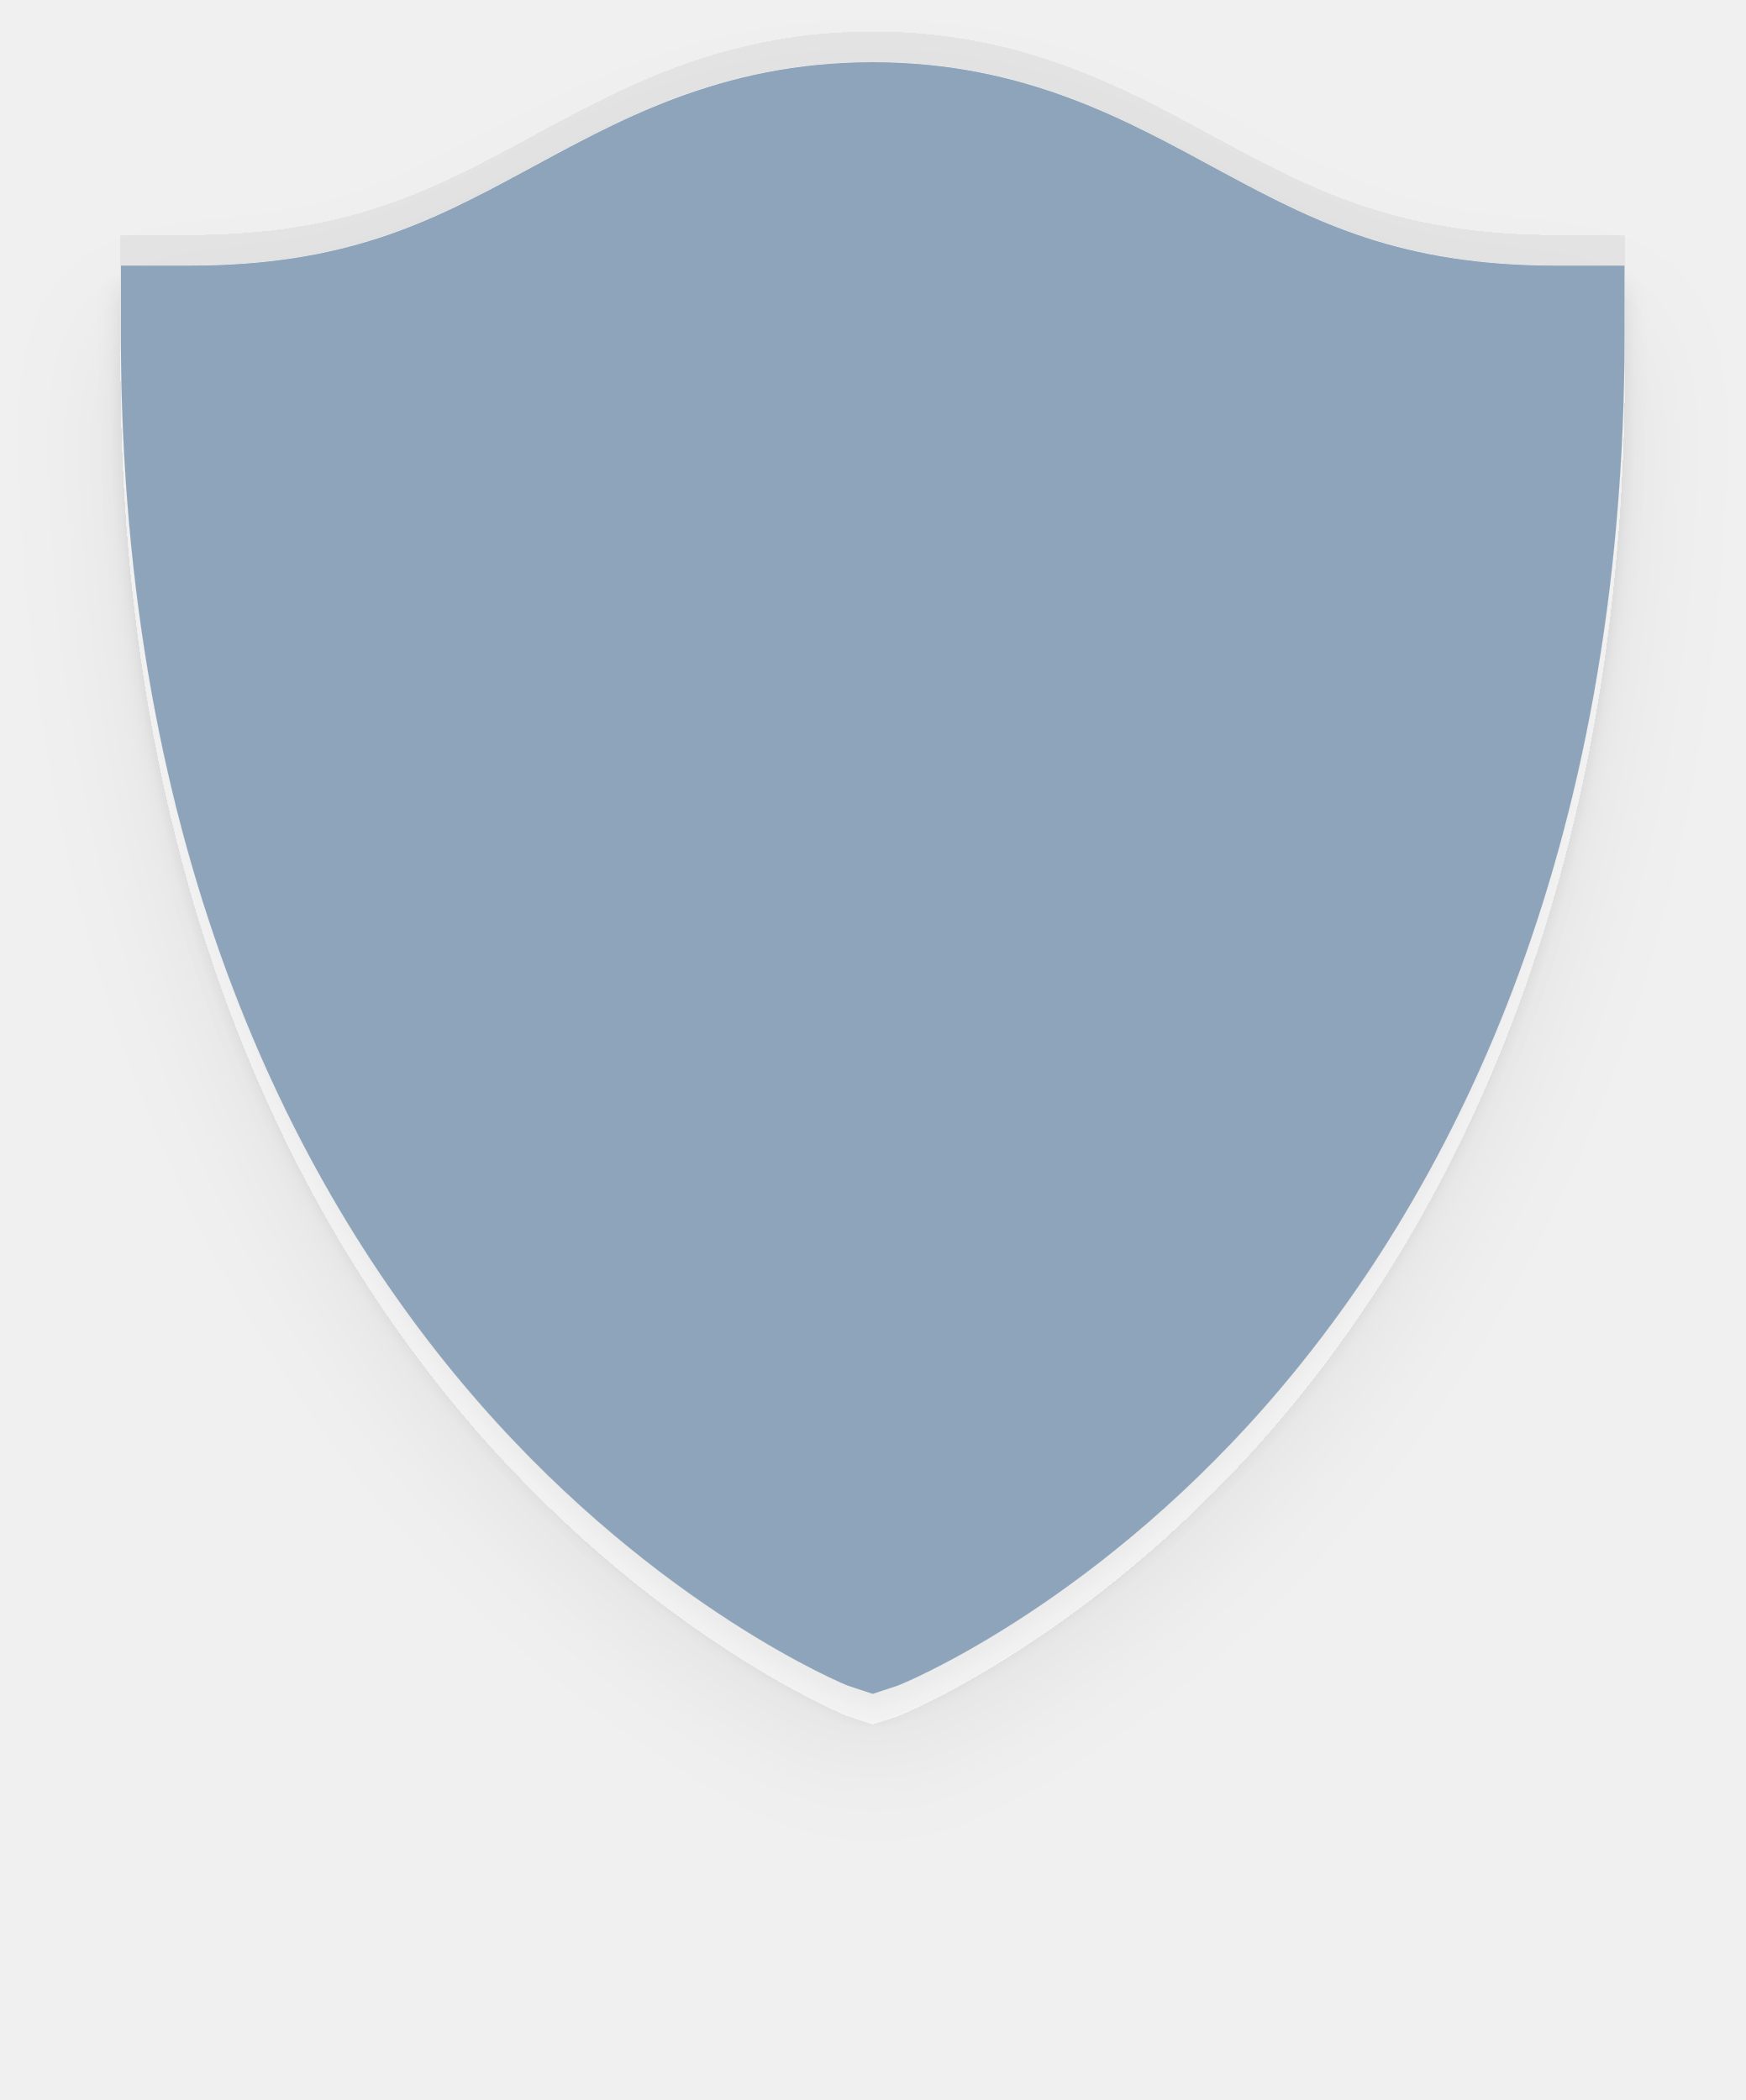
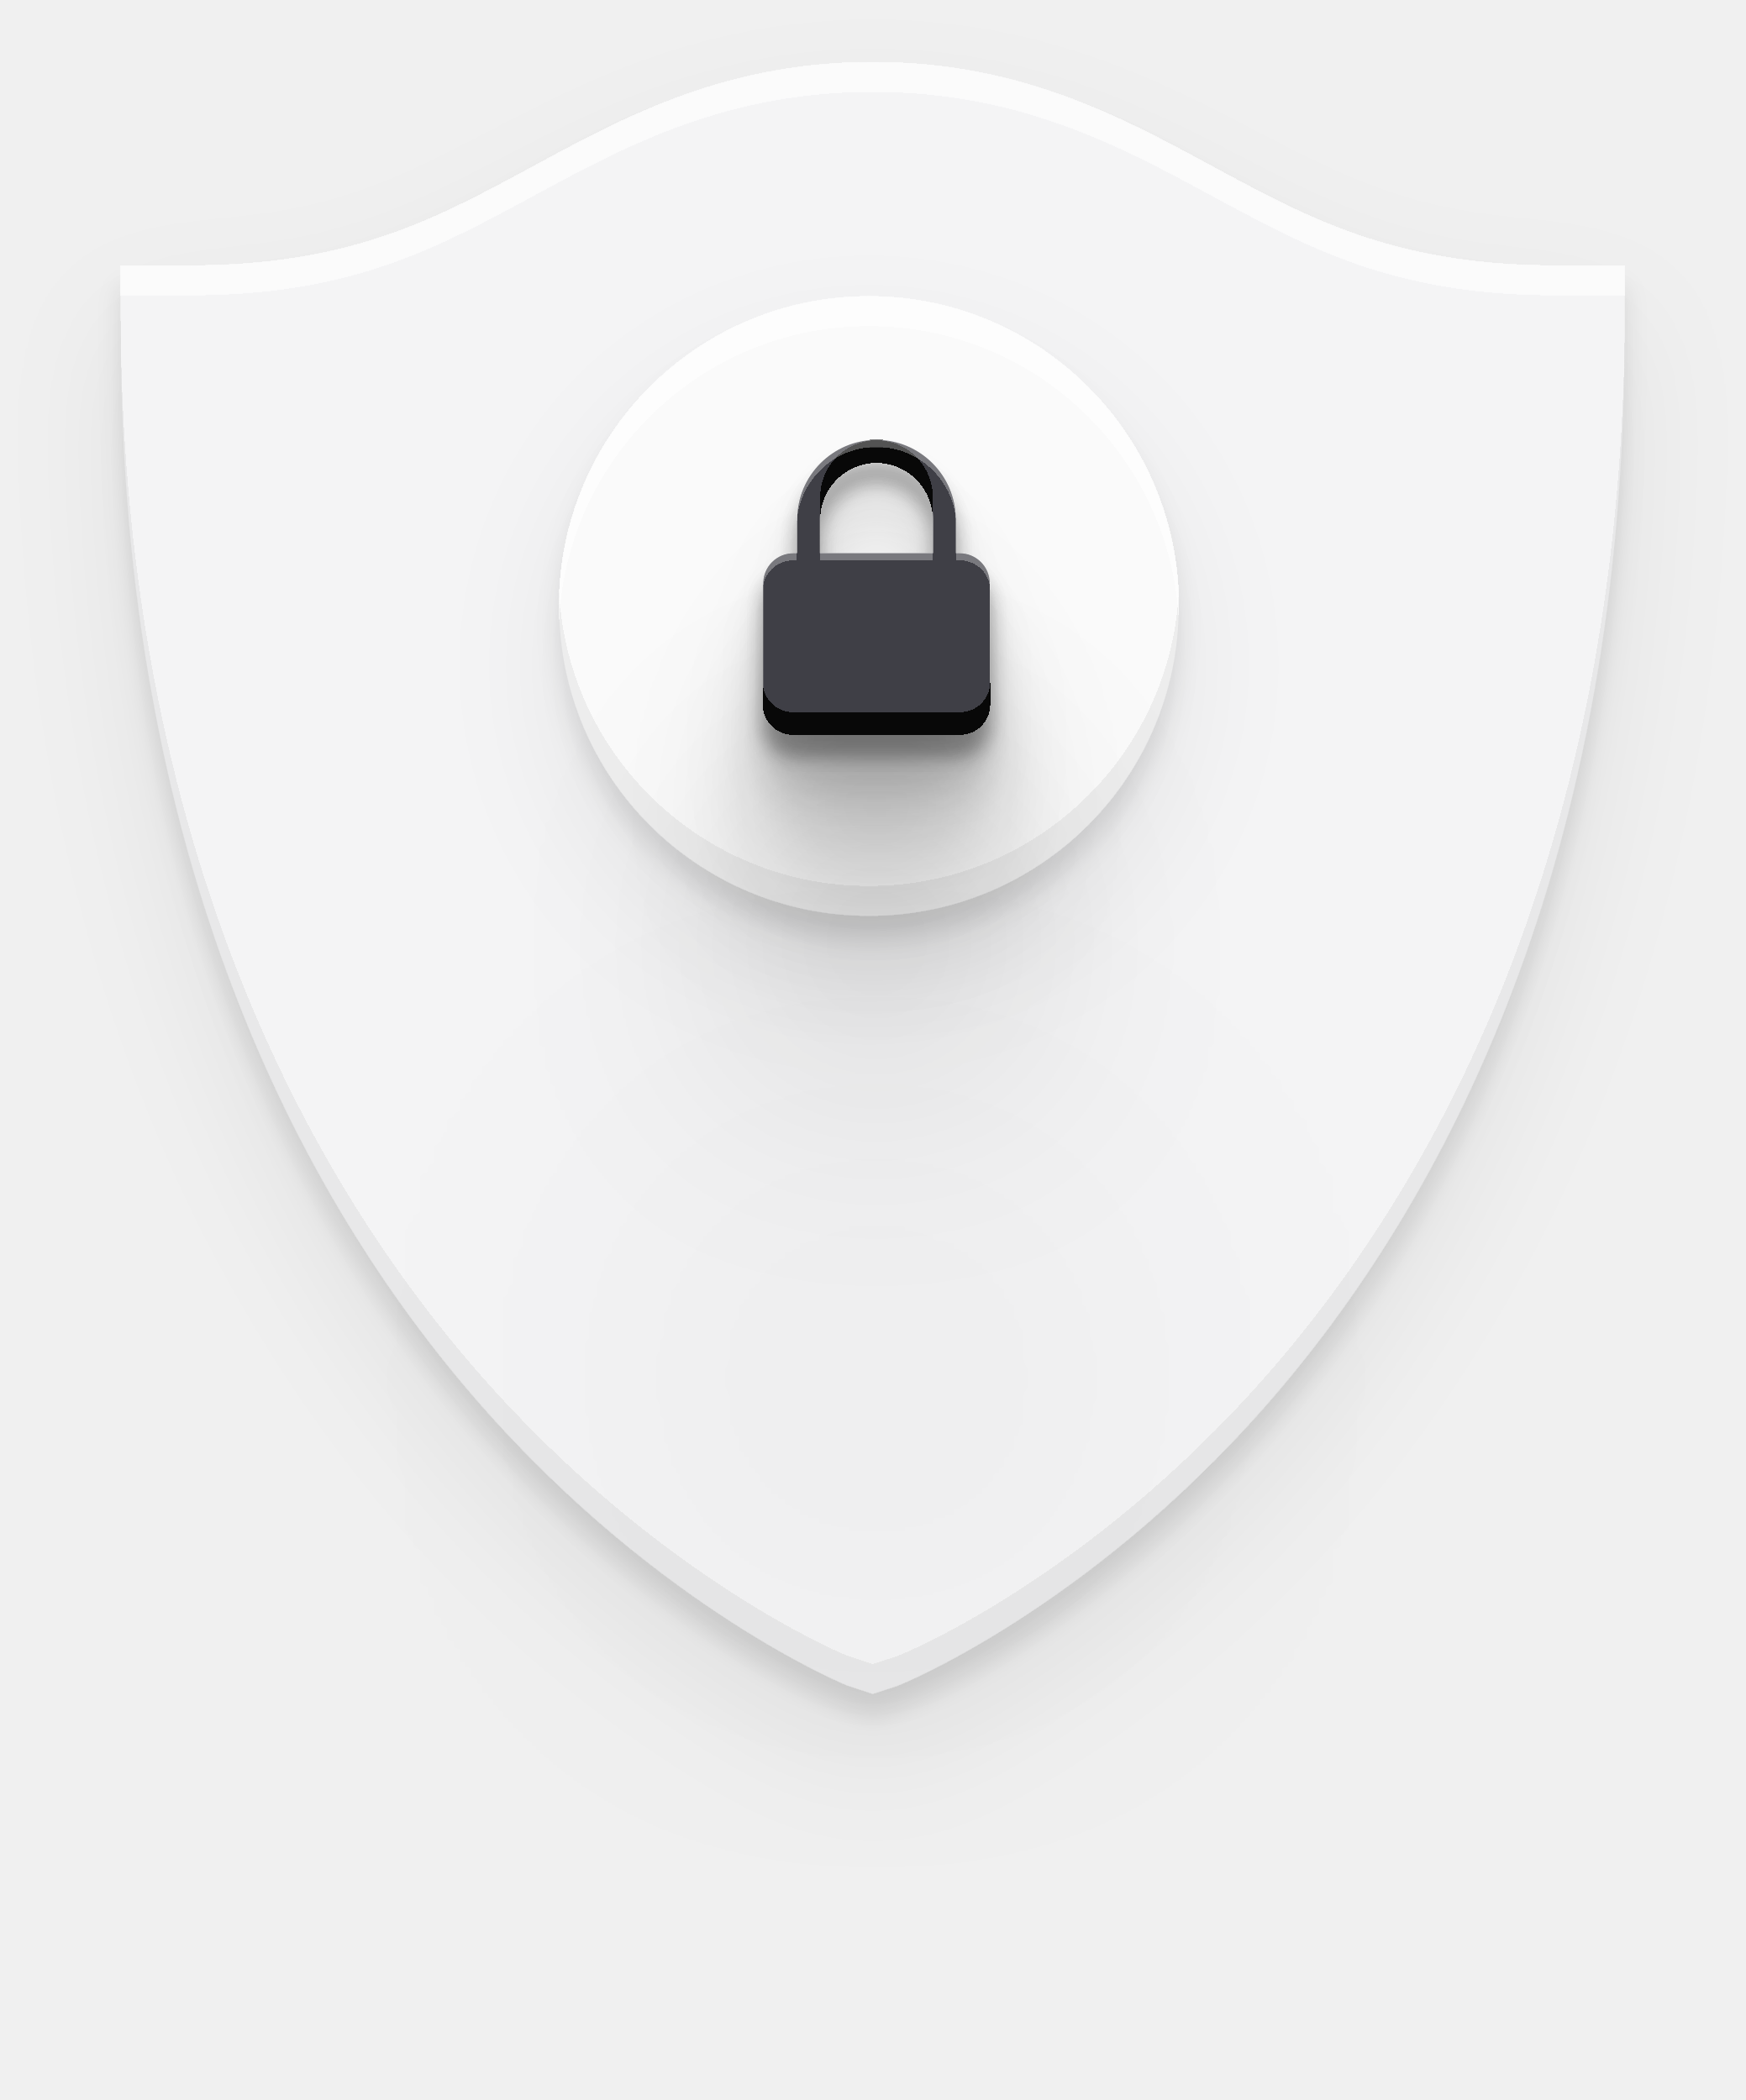
<svg xmlns="http://www.w3.org/2000/svg" width="231" height="278" viewBox="0 0 231 278" fill="none">
-   <g clip-path="url(#clip0_6045_471)">
-     <g filter="url(#filter0_dddd_6045_471)">
-       <path d="M69.142 22.817C81.438 16.19 95.148 8.23 115.5 8.23C135.852 8.23 149.562 16.19 161.858 22.817C174.154 29.445 185.426 35.16 205.955 35.16H215V44.137C215 113.671 191.397 158.869 167.511 186.08C143.626 213.29 118.892 223.108 118.892 223.108L115.5 224.23L112.108 223.108C112.108 223.108 87.374 213.08 63.489 185.799C39.603 158.519 16 113.425 16 44.137V35.16H25.046C45.68 35.16 56.846 29.445 69.142 22.817Z" fill="#8EA4BB" />
-     </g>
+   <g filter="url(#filter0_ddii_467_1240)">
+     <path d="M69.142 22.817C81.438 16.19 95.148 8.23 115.5 8.23C135.852 8.23 149.562 16.19 161.858 22.817C174.154 29.445 185.426 35.16 205.955 35.16H215V44.137C215 113.671 191.397 158.869 167.511 186.08C143.626 213.29 118.892 223.108 118.892 223.108L115.5 224.23L112.108 223.108C112.108 223.108 87.374 213.08 63.489 185.799C39.603 158.519 16 113.425 16 44.137V35.16H25.046C45.68 35.16 56.846 29.445 69.142 22.817Z" fill="#F4F4F5" />
+   </g>
+   <g filter="url(#filter1_ddii_467_1240)">
+     <circle cx="115" cy="80.231" r="41" fill="#FAFAFA" />
+   </g>
+   <g filter="url(#filter2_ddddddddii_467_1240)">
+     <path d="M116 58.23C110.234 58.23 105.5 62.965 105.5 68.731V73.231H105C102.791 73.231 101 75.021 101 77.231V93.231C101 95.44 102.791 97.231 105 97.231H127C129.209 97.231 131 95.44 131 93.231V77.231C131 75.021 129.209 73.231 127 73.231H126.5V68.731C126.5 62.965 121.766 58.23 116 58.23ZM116 61.23C120.131 61.23 123.5 64.6 123.5 68.731V73.231H108.5V68.731C108.5 64.6 111.869 61.23 116 61.23Z" fill="#3F3F46" />
  </g>
  <defs>
-     <filter id="filter0_dddd_6045_471" x="0" y="0" width="231" height="248" filterUnits="userSpaceOnUse" color-interpolation-filters="sRGB">
+     <filter id="filter0_ddii_467_1240" x="0" y="0" width="231" height="248" filterUnits="userSpaceOnUse" color-interpolation-filters="sRGB">
      <feFlood flood-opacity="0" result="BackgroundImageFix" />
      <feColorMatrix in="SourceAlpha" type="matrix" values="0 0 0 0 0 0 0 0 0 0 0 0 0 0 0 0 0 0 127 0" result="hardAlpha" />
      <feOffset dy="7.77" />
      <feGaussianBlur stdDeviation="8" />
      <feColorMatrix type="matrix" values="0 0 0 0 0 0 0 0 0 0 0 0 0 0 0 0 0 0 0.06 0" />
-       <feBlend mode="normal" in2="BackgroundImageFix" result="effect1_dropShadow_6045_471" />
+       <feBlend mode="normal" in2="BackgroundImageFix" result="effect1_dropShadow_467_1240" />
      <feColorMatrix in="SourceAlpha" type="matrix" values="0 0 0 0 0 0 0 0 0 0 0 0 0 0 0 0 0 0 127 0" result="hardAlpha" />
      <feOffset dy="3" />
      <feGaussianBlur stdDeviation="1.5" />
      <feComposite in2="hardAlpha" operator="out" />
      <feColorMatrix type="matrix" values="0 0 0 0 0 0 0 0 0 0 0 0 0 0 0 0 0 0 0.1 0" />
-       <feBlend mode="normal" in2="effect1_dropShadow_6045_471" result="effect2_dropShadow_6045_471" />
+       <feBlend mode="normal" in2="effect1_dropShadow_467_1240" result="effect2_dropShadow_467_1240" />
+       <feBlend mode="normal" in="SourceGraphic" in2="effect2_dropShadow_467_1240" result="shape" />
      <feColorMatrix in="SourceAlpha" type="matrix" values="0 0 0 0 0 0 0 0 0 0 0 0 0 0 0 0 0 0 127 0" result="hardAlpha" />
      <feOffset dy="-4" />
-       <feComposite in2="hardAlpha" operator="out" />
+       <feComposite in2="hardAlpha" operator="arithmetic" k2="-1" k3="1" />
      <feColorMatrix type="matrix" values="0 0 0 0 0 0 0 0 0 0 0 0 0 0 0 0 0 0 0.05 0" />
-       <feBlend mode="normal" in2="effect2_dropShadow_6045_471" result="effect3_dropShadow_6045_471" />
+       <feBlend mode="normal" in2="shape" result="effect3_innerShadow_467_1240" />
      <feColorMatrix in="SourceAlpha" type="matrix" values="0 0 0 0 0 0 0 0 0 0 0 0 0 0 0 0 0 0 127 0" result="hardAlpha" />
      <feOffset dy="4" />
+       <feComposite in2="hardAlpha" operator="arithmetic" k2="-1" k3="1" />
+       <feColorMatrix type="matrix" values="0 0 0 0 1 0 0 0 0 1 0 0 0 0 1 0 0 0 0.6 0" />
+       <feBlend mode="normal" in2="effect3_innerShadow_467_1240" result="effect4_innerShadow_467_1240" />
+     </filter>
+     <filter id="filter1_ddii_467_1240" x="58" y="31" width="114" height="114" filterUnits="userSpaceOnUse" color-interpolation-filters="sRGB">
+       <feFlood flood-opacity="0" result="BackgroundImageFix" />
+       <feColorMatrix in="SourceAlpha" type="matrix" values="0 0 0 0 0 0 0 0 0 0 0 0 0 0 0 0 0 0 127 0" result="hardAlpha" />
+       <feOffset dy="7.77" />
+       <feGaussianBlur stdDeviation="8" />
+       <feColorMatrix type="matrix" values="0 0 0 0 0 0 0 0 0 0 0 0 0 0 0 0 0 0 0.06 0" />
+       <feBlend mode="normal" in2="BackgroundImageFix" result="effect1_dropShadow_467_1240" />
+       <feColorMatrix in="SourceAlpha" type="matrix" values="0 0 0 0 0 0 0 0 0 0 0 0 0 0 0 0 0 0 127 0" result="hardAlpha" />
+       <feOffset dy="3" />
+       <feGaussianBlur stdDeviation="1.5" />
      <feComposite in2="hardAlpha" operator="out" />
+       <feColorMatrix type="matrix" values="0 0 0 0 0 0 0 0 0 0 0 0 0 0 0 0 0 0 0.1 0" />
+       <feBlend mode="normal" in2="effect1_dropShadow_467_1240" result="effect2_dropShadow_467_1240" />
+       <feBlend mode="normal" in="SourceGraphic" in2="effect2_dropShadow_467_1240" result="shape" />
+       <feColorMatrix in="SourceAlpha" type="matrix" values="0 0 0 0 0 0 0 0 0 0 0 0 0 0 0 0 0 0 127 0" result="hardAlpha" />
+       <feOffset dy="-4" />
+       <feComposite in2="hardAlpha" operator="arithmetic" k2="-1" k3="1" />
+       <feColorMatrix type="matrix" values="0 0 0 0 0 0 0 0 0 0 0 0 0 0 0 0 0 0 0.05 0" />
+       <feBlend mode="normal" in2="shape" result="effect3_innerShadow_467_1240" />
+       <feColorMatrix in="SourceAlpha" type="matrix" values="0 0 0 0 0 0 0 0 0 0 0 0 0 0 0 0 0 0 127 0" result="hardAlpha" />
+       <feOffset dy="4" />
+       <feComposite in2="hardAlpha" operator="arithmetic" k2="-1" k3="1" />
      <feColorMatrix type="matrix" values="0 0 0 0 1 0 0 0 0 1 0 0 0 0 1 0 0 0 0.6 0" />
-       <feBlend mode="normal" in2="effect3_dropShadow_6045_471" result="effect4_dropShadow_6045_471" />
-       <feBlend mode="normal" in="SourceGraphic" in2="effect4_dropShadow_6045_471" result="shape" />
+       <feBlend mode="normal" in2="effect3_innerShadow_467_1240" result="effect4_innerShadow_467_1240" />
    </filter>
-     <clipPath id="clip0_6045_471">
-       <rect width="231" height="278" fill="white" />
-     </clipPath>
+     <filter id="filter2_ddddddddii_467_1240" x="21" y="58.23" width="190" height="219" filterUnits="userSpaceOnUse" color-interpolation-filters="sRGB">
+       <feFlood flood-opacity="0" result="BackgroundImageFix" />
+       <feColorMatrix in="SourceAlpha" type="matrix" values="0 0 0 0 0 0 0 0 0 0 0 0 0 0 0 0 0 0 127 0" result="hardAlpha" />
+       <feOffset dy="2.767" />
+       <feGaussianBlur stdDeviation="1.107" />
+       <feColorMatrix type="matrix" values="0 0 0 0 0 0 0 0 0 0 0 0 0 0 0 0 0 0 0.12 0" />
+       <feBlend mode="normal" in2="BackgroundImageFix" result="effect1_dropShadow_467_1240" />
+       <feColorMatrix in="SourceAlpha" type="matrix" values="0 0 0 0 0 0 0 0 0 0 0 0 0 0 0 0 0 0 127 0" result="hardAlpha" />
+       <feOffset dy="6.65" />
+       <feGaussianBlur stdDeviation="2.66" />
+       <feColorMatrix type="matrix" values="0 0 0 0 0 0 0 0 0 0 0 0 0 0 0 0 0 0 0.128 0" />
+       <feBlend mode="normal" in2="effect1_dropShadow_467_1240" result="effect2_dropShadow_467_1240" />
+       <feColorMatrix in="SourceAlpha" type="matrix" values="0 0 0 0 0 0 0 0 0 0 0 0 0 0 0 0 0 0 127 0" result="hardAlpha" />
+       <feOffset dy="12.522" />
+       <feGaussianBlur stdDeviation="5.009" />
+       <feColorMatrix type="matrix" values="0 0 0 0 0 0 0 0 0 0 0 0 0 0 0 0 0 0 0.135 0" />
+       <feBlend mode="normal" in2="effect2_dropShadow_467_1240" result="effect3_dropShadow_467_1240" />
+       <feColorMatrix in="SourceAlpha" type="matrix" values="0 0 0 0 0 0 0 0 0 0 0 0 0 0 0 0 0 0 127 0" result="hardAlpha" />
+       <feOffset dy="22.336" />
+       <feGaussianBlur stdDeviation="8.935" />
+       <feColorMatrix type="matrix" values="0 0 0 0 0 0 0 0 0 0 0 0 0 0 0 0 0 0 0.142 0" />
+       <feBlend mode="normal" in2="effect3_dropShadow_467_1240" result="effect4_dropShadow_467_1240" />
+       <feColorMatrix in="SourceAlpha" type="matrix" values="0 0 0 0 0 0 0 0 0 0 0 0 0 0 0 0 0 0 127 0" result="hardAlpha" />
+       <feOffset dy="41.778" />
+       <feGaussianBlur stdDeviation="16.711" />
+       <feColorMatrix type="matrix" values="0 0 0 0 0 0 0 0 0 0 0 0 0 0 0 0 0 0 0.15 0" />
+       <feBlend mode="normal" in2="effect4_dropShadow_467_1240" result="effect5_dropShadow_467_1240" />
+       <feColorMatrix in="SourceAlpha" type="matrix" values="0 0 0 0 0 0 0 0 0 0 0 0 0 0 0 0 0 0 127 0" result="hardAlpha" />
+       <feOffset dy="100" />
+       <feGaussianBlur stdDeviation="40" />
+       <feColorMatrix type="matrix" values="0 0 0 0 0 0 0 0 0 0 0 0 0 0 0 0 0 0 0.15 0" />
+       <feBlend mode="normal" in2="effect5_dropShadow_467_1240" result="effect6_dropShadow_467_1240" />
+       <feColorMatrix in="SourceAlpha" type="matrix" values="0 0 0 0 0 0 0 0 0 0 0 0 0 0 0 0 0 0 127 0" result="hardAlpha" />
+       <feOffset dy="3" />
+       <feGaussianBlur stdDeviation="1.5" />
+       <feComposite in2="hardAlpha" operator="out" />
+       <feColorMatrix type="matrix" values="0 0 0 0 0 0 0 0 0 0 0 0 0 0 0 0 0 0 0.14 0" />
+       <feBlend mode="normal" in2="effect6_dropShadow_467_1240" result="effect7_dropShadow_467_1240" />
+       <feColorMatrix in="SourceAlpha" type="matrix" values="0 0 0 0 0 0 0 0 0 0 0 0 0 0 0 0 0 0 127 0" result="hardAlpha" />
+       <feOffset dy="2.767" />
+       <feGaussianBlur stdDeviation="1.107" />
+       <feColorMatrix type="matrix" values="0 0 0 0 0 0 0 0 0 0 0 0 0 0 0 0 0 0 0.12 0" />
+       <feBlend mode="normal" in2="effect7_dropShadow_467_1240" result="effect8_dropShadow_467_1240" />
+       <feBlend mode="normal" in="SourceGraphic" in2="effect8_dropShadow_467_1240" result="shape" />
+       <feColorMatrix in="SourceAlpha" type="matrix" values="0 0 0 0 0 0 0 0 0 0 0 0 0 0 0 0 0 0 127 0" result="hardAlpha" />
+       <feOffset dy="-3" />
+       <feComposite in2="hardAlpha" operator="arithmetic" k2="-1" k3="1" />
+       <feColorMatrix type="matrix" values="0 0 0 0 0.031 0 0 0 0 0.031 0 0 0 0 0.031 0 0 0 1 0" />
+       <feBlend mode="normal" in2="shape" result="effect9_innerShadow_467_1240" />
+       <feColorMatrix in="SourceAlpha" type="matrix" values="0 0 0 0 0 0 0 0 0 0 0 0 0 0 0 0 0 0 127 0" result="hardAlpha" />
+       <feOffset dy="1" />
+       <feComposite in2="hardAlpha" operator="arithmetic" k2="-1" k3="1" />
+       <feColorMatrix type="matrix" values="0 0 0 0 1 0 0 0 0 1 0 0 0 0 1 0 0 0 0.3 0" />
+       <feBlend mode="normal" in2="effect9_innerShadow_467_1240" result="effect10_innerShadow_467_1240" />
+     </filter>
  </defs>
</svg>
